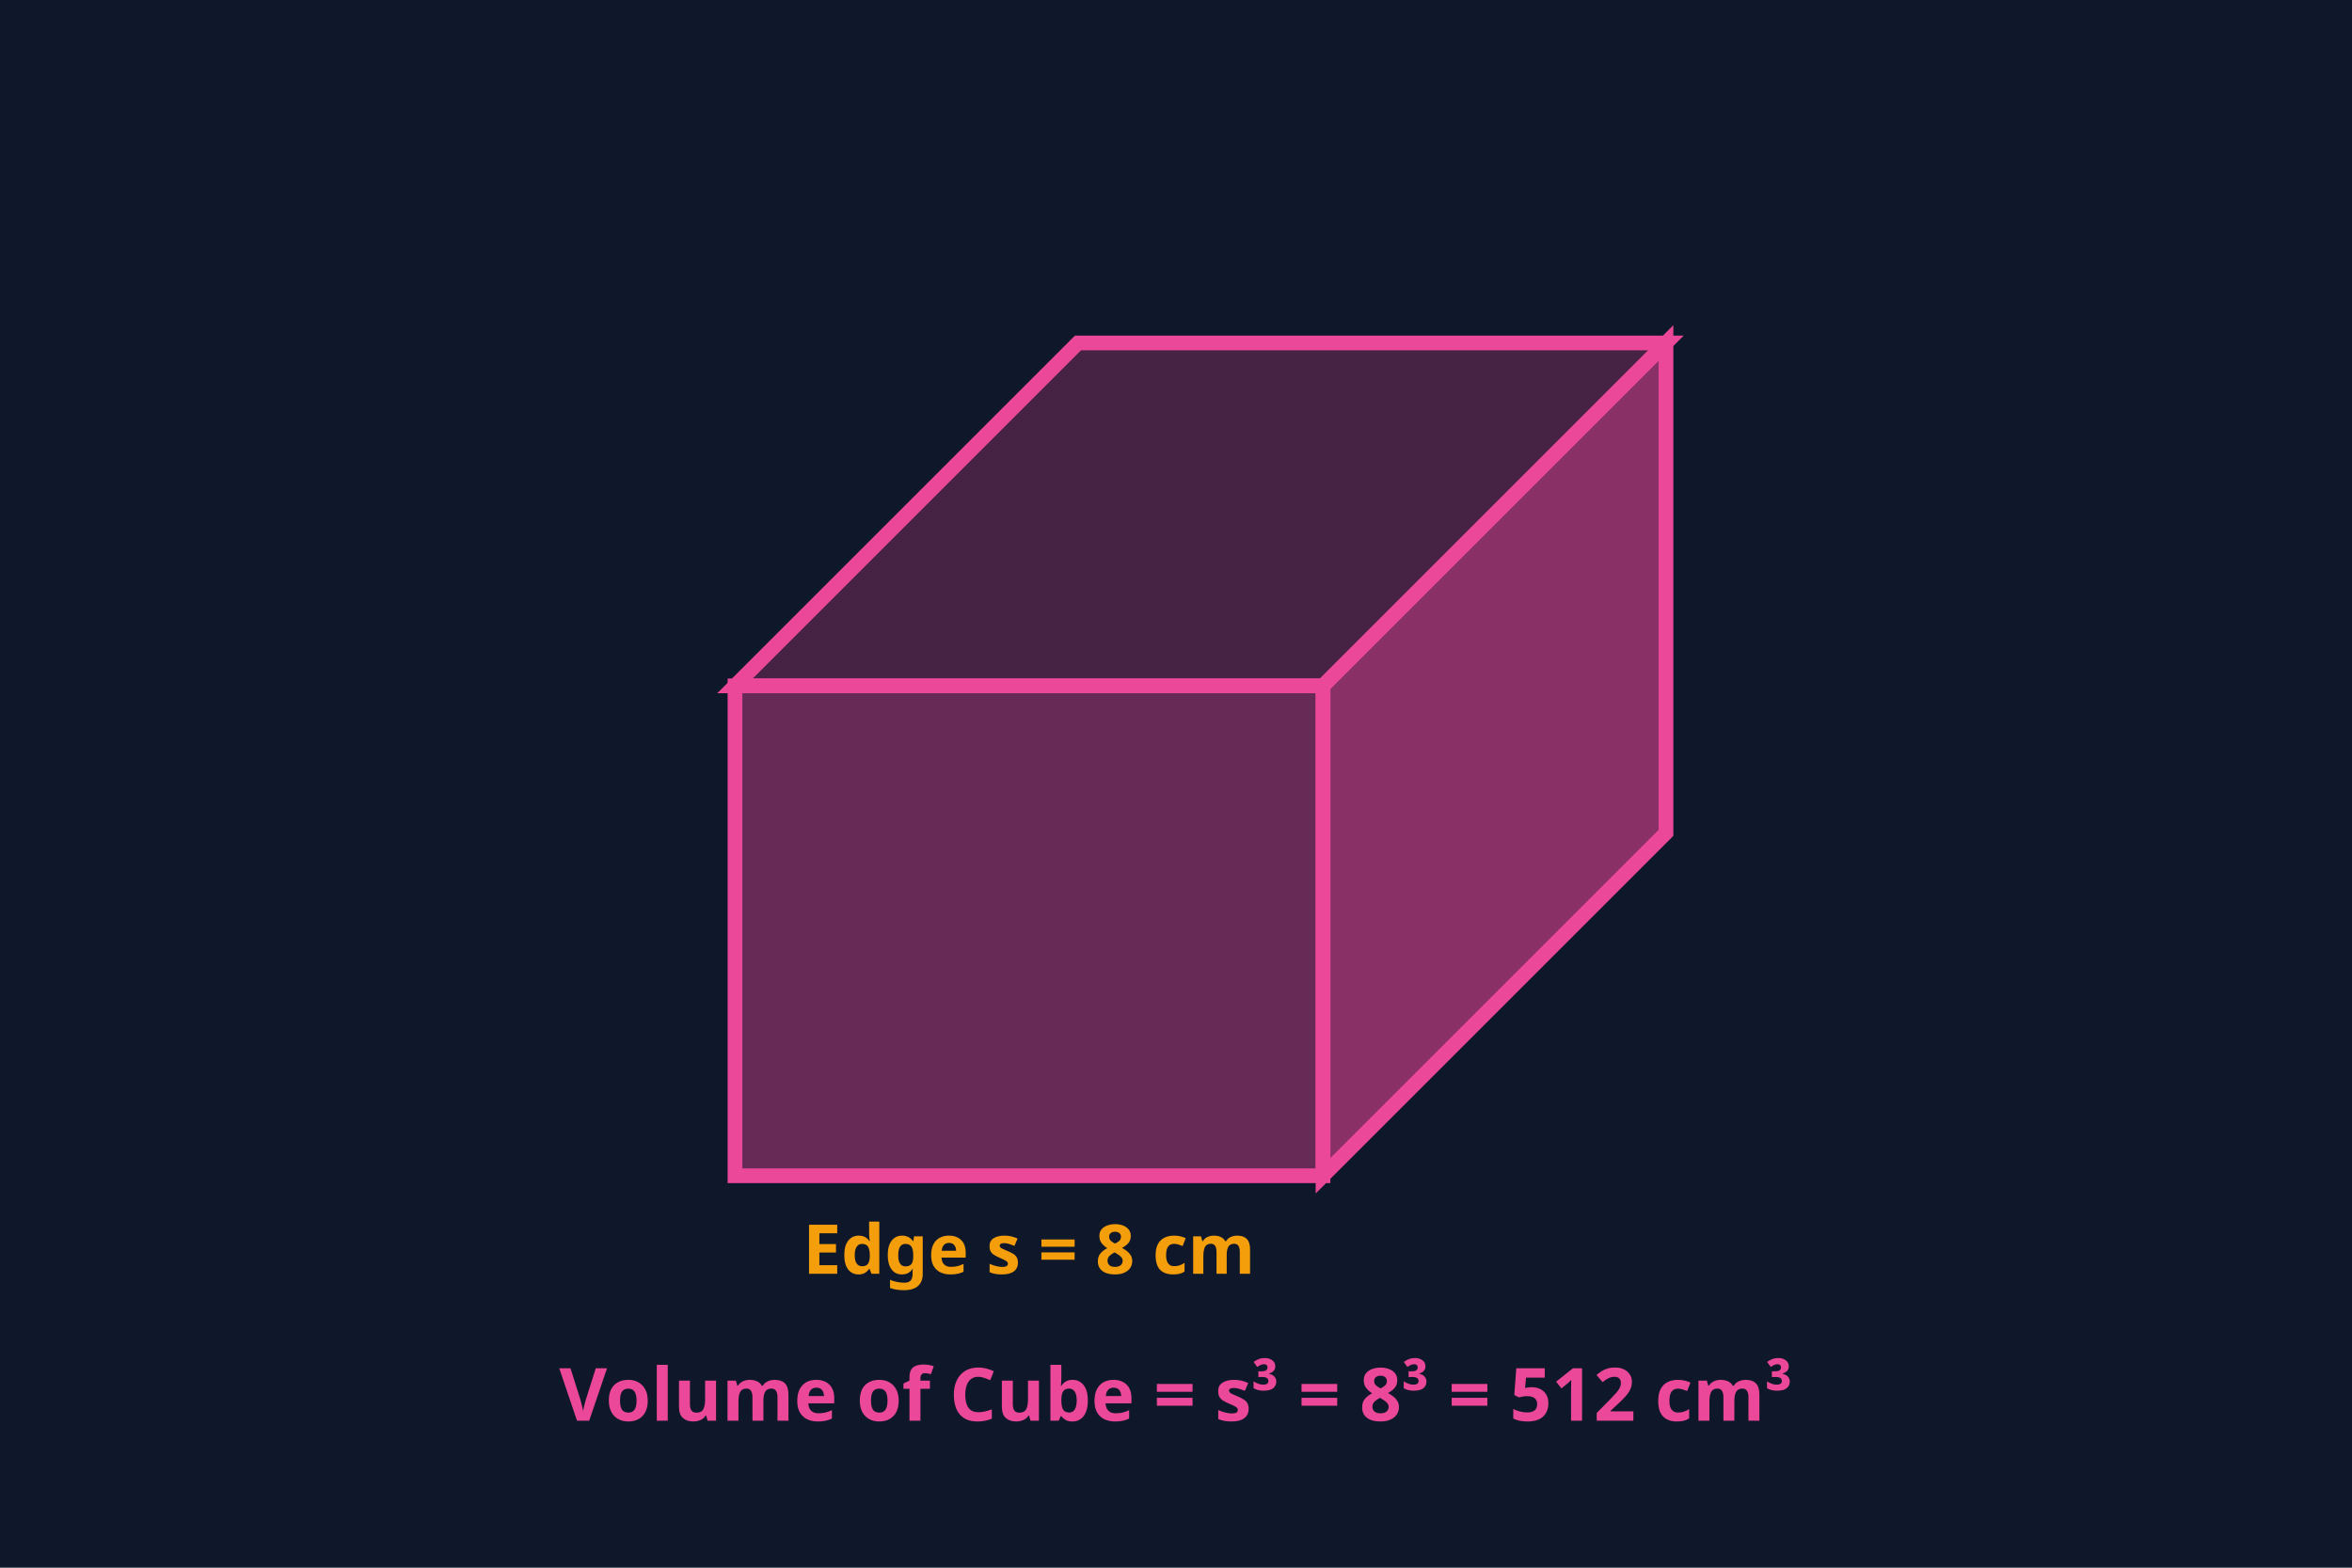
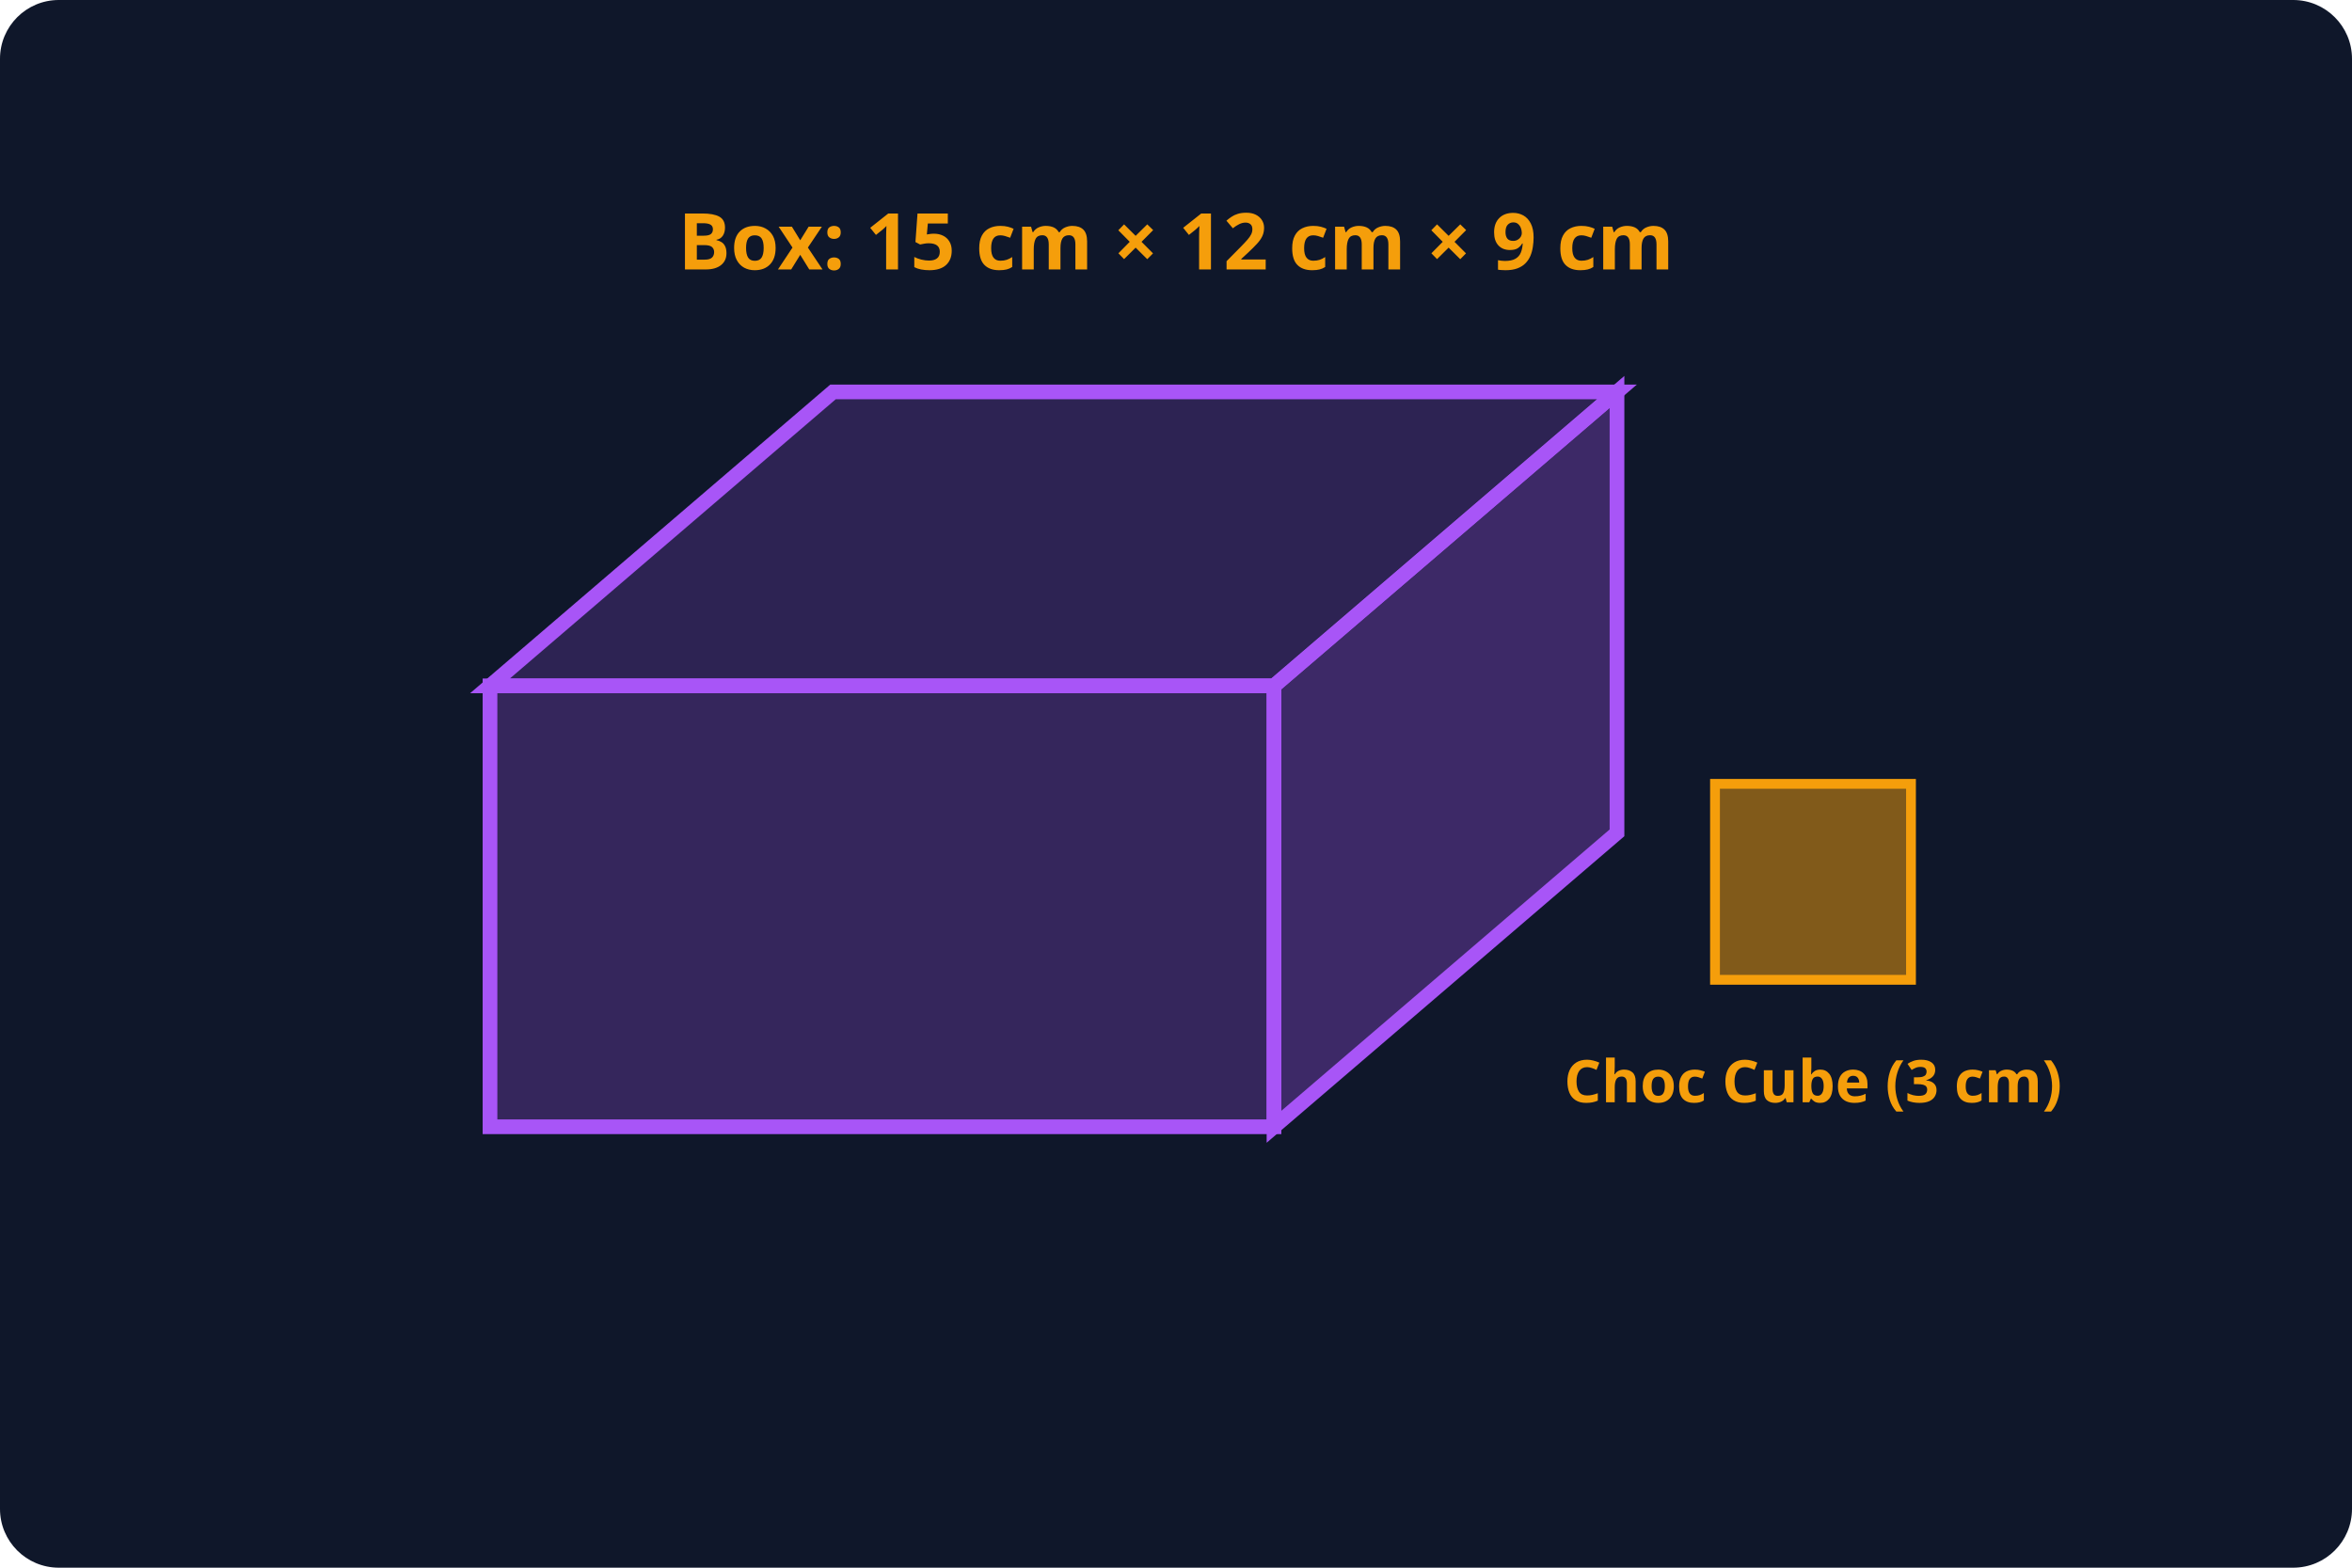
<svg xmlns="http://www.w3.org/2000/svg" width="480" height="320" viewBox="0 0 480 320">
  <defs>
    <marker id="arrow" viewBox="0 0 10 10" refX="5" refY="5" markerWidth="6" markerHeight="6" orient="auto-start-reverse">
      <path d="M 0 0 L 10 5 L 0 10 z" fill="#f59e0b" />
    </marker>
  </defs>
-   <rect width="100%" height="100%" fill="#0f172a" />
-   <g transform="translate(120, 30)">
-     <polygon points="30,110 150,110 150,210 30,210" fill="rgba(236, 72, 153, 0.4)" stroke="#ec4899" stroke-width="3" />
-     <polygon points="30,110 100,40 220,40 150,110" fill="rgba(236, 72, 153, 0.25)" stroke="#ec4899" stroke-width="3" />
-     <polygon points="150,110 220,40 220,140 150,210" fill="rgba(236, 72, 153, 0.55)" stroke="#ec4899" stroke-width="3" />
-     <text x="90" y="230" text-anchor="middle" font-family="sans-serif" font-size="14" fill="#f59e0b" font-weight="bold">Edge s = 8 cm</text>
-     <text x="120" y="260" text-anchor="middle" font-family="sans-serif" font-size="15" fill="#ec4899" font-weight="bold">Volume of Cube = s³ = 8³ = 512 cm³</text>
+   <rect width="100%" height="100%" fill="#0f172a" rx="12" />
+   <g transform="translate(60, 30)">
+     <text x="180" y="25" text-anchor="middle" font-family="sans-serif" font-size="16" fill="#f59e0b" font-weight="bold">Box: 15 cm × 12 cm × 9 cm</text>
+     <polygon points="40,110 200,110 200,200 40,200" fill="rgba(168, 85, 247, 0.25)" stroke="#a855f7" stroke-width="3" />
+     <polygon points="40,110 110,50 270,50 200,110" fill="rgba(168, 85, 247, 0.2)" stroke="#a855f7" stroke-width="3" />
+     <polygon points="200,110 270,50 270,140 200,200" fill="rgba(168, 85, 247, 0.3)" stroke="#a855f7" stroke-width="3" />
+     <rect x="290" y="130" width="40" height="40" fill="rgba(245, 158, 11, 0.5)" stroke="#f59e0b" stroke-width="2" />
+     <text x="310" y="195" text-anchor="middle" font-family="sans-serif" font-size="12" fill="#f59e0b" font-weight="bold">Choc Cube (3 cm)</text>
  </g>
</svg>
